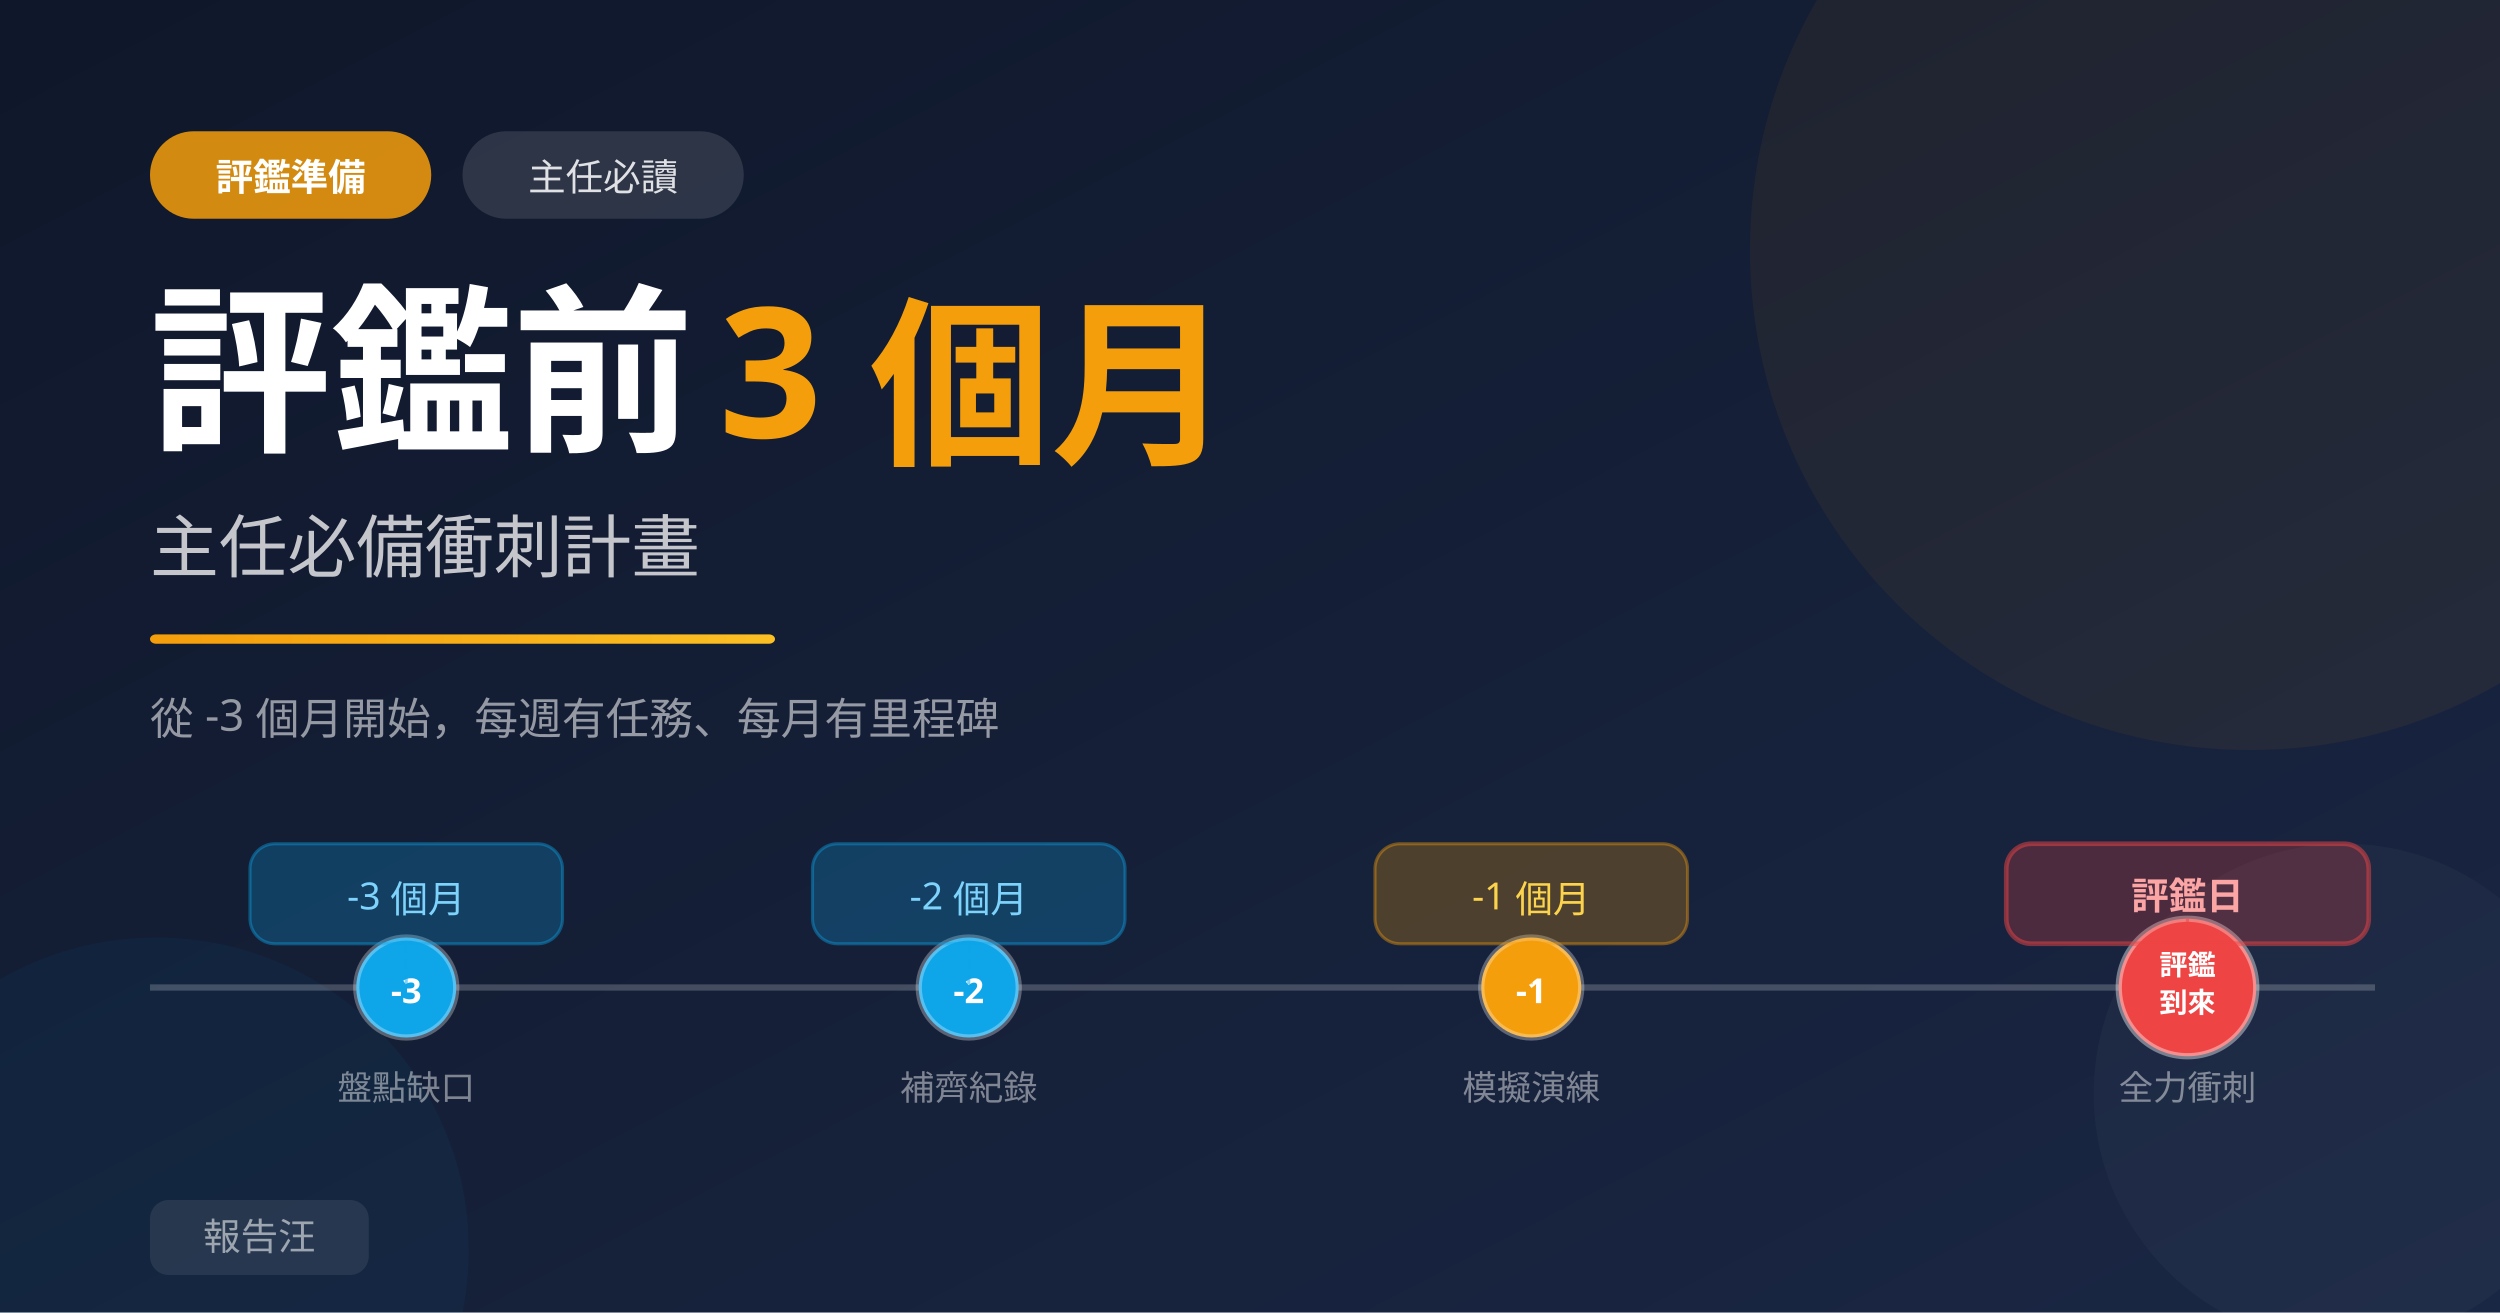
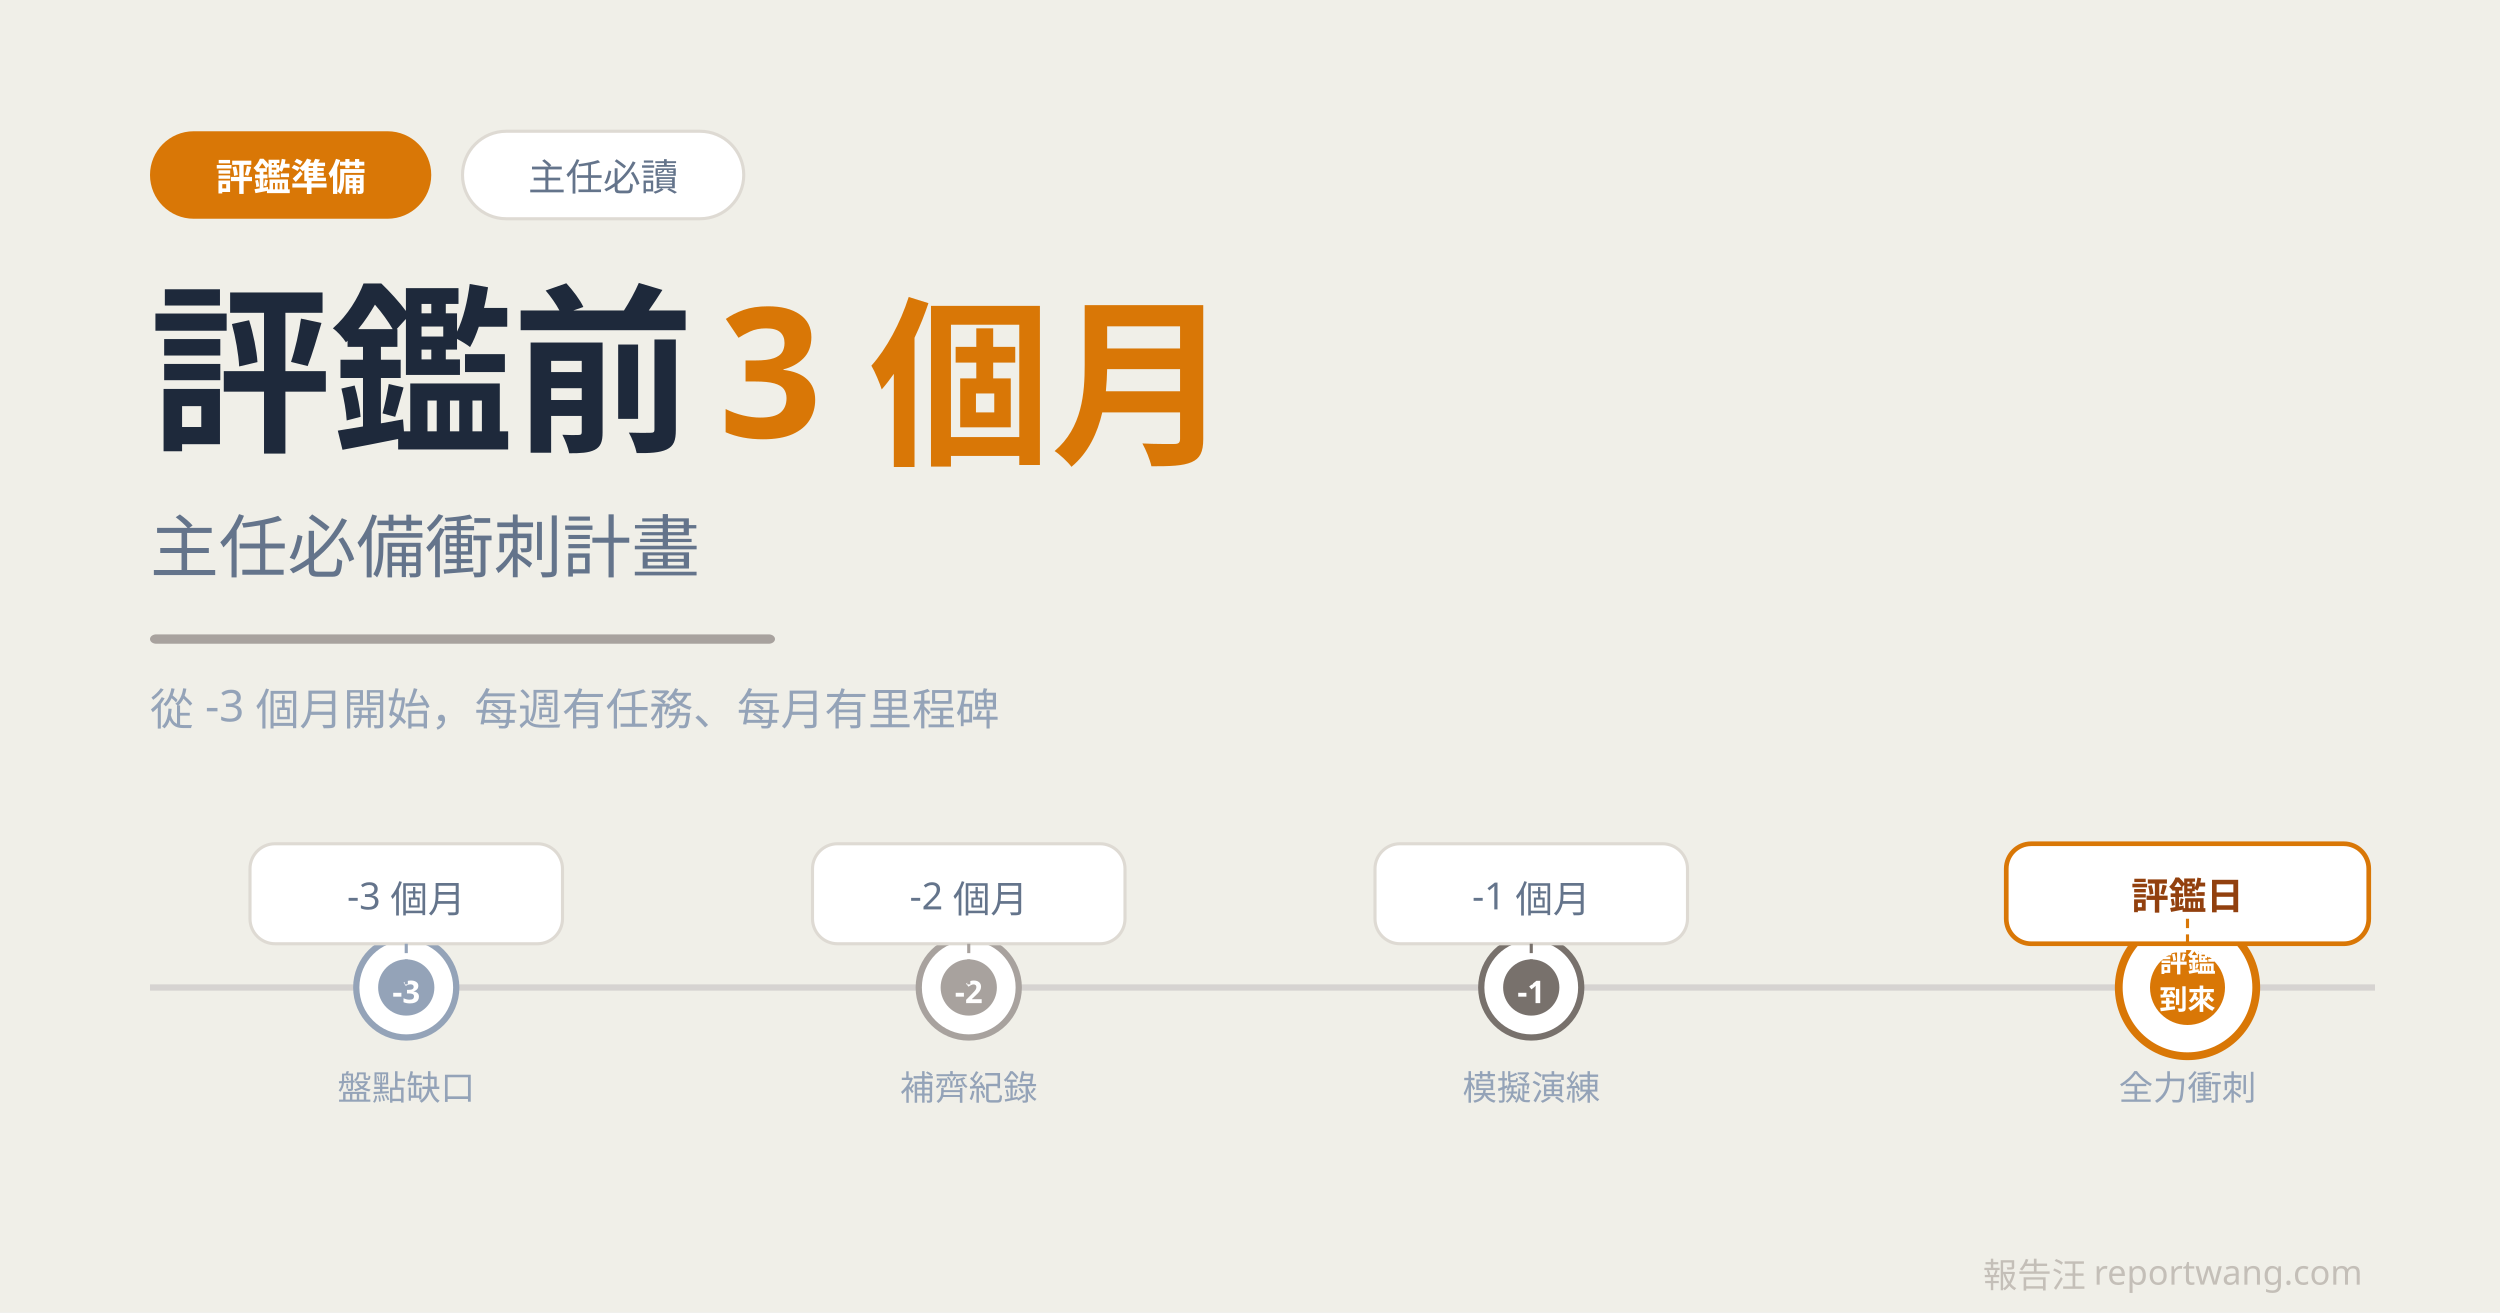
<svg xmlns="http://www.w3.org/2000/svg" width="800" height="420" viewBox="0 0 800 420">
-   <defs>
-     <linearGradient id="bg" x1="0%" y1="0%" x2="100%" y2="100%">
-       <stop offset="0%" style="stop-color:#0f172a" />
-       <stop offset="100%" style="stop-color:#1a2744" />
-     </linearGradient>
-     <linearGradient id="accentBar" x1="0%" y1="0%" x2="100%" y2="0%">
-       <stop offset="0%" style="stop-color:#f59e0b" />
-       <stop offset="100%" style="stop-color:#fbbf24" />
-     </linearGradient>
-     <linearGradient id="blueGrad" x1="0%" y1="0%" x2="100%" y2="0%">
-       <stop offset="0%" style="stop-color:#0ea5e9" />
-       <stop offset="100%" style="stop-color:#38bdf8" />
-     </linearGradient>
-   </defs>
-   <rect width="800" height="420" fill="url(#bg)" />
-   <circle cx="720" cy="80" r="160" fill="rgba(245,158,11,0.06)" />
-   <circle cx="50" cy="400" r="100" fill="rgba(14,165,233,0.05)" />
-   <circle cx="750" cy="350" r="80" fill="rgba(255,255,255,0.03)" />
-   <rect x="48" y="42" width="90" height="28" rx="14" fill="rgba(245,158,11,0.85)" />
+   <rect width="800" height="420" fill="#f0efe8" />
+   <rect x="48" y="42" width="90" height="28" rx="14" fill="#d97706" />
  <text x="93" y="61" text-anchor="middle" font-family="'Noto Sans TC', sans-serif" font-size="12" fill="white" font-weight="600">評鑑準備</text>
-   <rect x="148" y="42" width="90" height="28" rx="14" fill="rgba(255,255,255,0.12)" />
-   <text x="193" y="61" text-anchor="middle" font-family="'Noto Sans TC', sans-serif" font-size="12" fill="rgba(255,255,255,0.85)">主任必讀</text>
-   <text x="48" y="140" font-family="'Noto Sans TC', sans-serif" font-size="58" fill="white" font-weight="700">評鑑前</text>
-   <text x="230" y="140" font-family="'Noto Sans TC', sans-serif" font-size="58" fill="#f59e0b" font-weight="700">3 個月</text>
-   <text x="48" y="183" font-family="'Noto Sans TC', sans-serif" font-size="22" fill="rgba(255,255,255,0.75)">主任必備衝刺計畫</text>
-   <rect x="48" y="203" width="200" height="3" rx="2" fill="url(#accentBar)" />
-   <text x="48" y="235" font-family="'Noto Sans TC', sans-serif" font-size="14" fill="rgba(255,255,255,0.55)">從 -3 個月開始，每週有任務、每月有里程碑</text>
-   <line x1="48" y1="316" x2="760" y2="316" stroke="rgba(255,255,255,0.2)" stroke-width="2" />
-   <circle cx="130" cy="316" r="16" fill="#0ea5e9" stroke="rgba(255,255,255,0.3)" stroke-width="2" />
-   <text x="130" y="321" text-anchor="middle" font-family="'Noto Sans TC', sans-serif" font-size="11" fill="white" font-weight="700">-3</text>
-   <rect x="80" y="270" width="100" height="32" rx="8" fill="rgba(14,165,233,0.25)" stroke="rgba(14,165,233,0.4)" stroke-width="1" />
-   <text x="130" y="291" text-anchor="middle" font-family="'Noto Sans TC', sans-serif" font-size="12" fill="#7dd3fc">-3 個月</text>
-   <line x1="130" y1="302" x2="130" y2="316" stroke="rgba(14,165,233,0.5)" stroke-width="1" stroke-dasharray="3,2" />
-   <circle cx="310" cy="316" r="16" fill="#0ea5e9" stroke="rgba(255,255,255,0.3)" stroke-width="2" />
-   <text x="310" y="321" text-anchor="middle" font-family="'Noto Sans TC', sans-serif" font-size="11" fill="white" font-weight="700">-2</text>
-   <rect x="260" y="270" width="100" height="32" rx="8" fill="rgba(14,165,233,0.25)" stroke="rgba(14,165,233,0.4)" stroke-width="1" />
-   <text x="310" y="291" text-anchor="middle" font-family="'Noto Sans TC', sans-serif" font-size="12" fill="#7dd3fc">-2 個月</text>
-   <line x1="310" y1="302" x2="310" y2="316" stroke="rgba(14,165,233,0.5)" stroke-width="1" stroke-dasharray="3,2" />
-   <circle cx="490" cy="316" r="16" fill="#f59e0b" stroke="rgba(255,255,255,0.3)" stroke-width="2" />
-   <text x="490" y="321" text-anchor="middle" font-family="'Noto Sans TC', sans-serif" font-size="11" fill="white" font-weight="700">-1</text>
-   <rect x="440" y="270" width="100" height="32" rx="8" fill="rgba(245,158,11,0.25)" stroke="rgba(245,158,11,0.4)" stroke-width="1" />
-   <text x="490" y="291" text-anchor="middle" font-family="'Noto Sans TC', sans-serif" font-size="12" fill="#fcd34d">-1 個月</text>
-   <line x1="490" y1="302" x2="490" y2="316" stroke="rgba(245,158,11,0.5)" stroke-width="1" stroke-dasharray="3,2" />
-   <circle cx="700" cy="316" r="22" fill="#ef4444" stroke="rgba(255,255,255,0.4)" stroke-width="2" />
-   <text x="700" y="312" text-anchor="middle" font-family="'Noto Sans TC', sans-serif" font-size="9" fill="white" font-weight="700">評鑑</text>
-   <text x="700" y="324" text-anchor="middle" font-family="'Noto Sans TC', sans-serif" font-size="9" fill="white" font-weight="700">到來</text>
-   <rect x="642" y="270" width="116" height="32" rx="8" fill="rgba(239,68,68,0.25)" stroke="rgba(239,68,68,0.5)" stroke-width="1.5" />
-   <text x="700" y="291" text-anchor="middle" font-family="'Noto Sans TC', sans-serif" font-size="12" fill="#fca5a5" font-weight="600">評鑑日</text>
-   <line x1="700" y1="302" x2="700" y2="294" stroke="rgba(239,68,68,0.5)" stroke-width="1" stroke-dasharray="3,2" />
-   <text x="130" y="352" text-anchor="middle" font-family="'Noto Sans TC', sans-serif" font-size="11" fill="rgba(255,255,255,0.45)">盤點缺口</text>
-   <text x="310" y="352" text-anchor="middle" font-family="'Noto Sans TC', sans-serif" font-size="11" fill="rgba(255,255,255,0.45)">補齊紀錄</text>
-   <text x="490" y="352" text-anchor="middle" font-family="'Noto Sans TC', sans-serif" font-size="11" fill="rgba(255,255,255,0.45)">模擬演練</text>
-   <text x="700" y="352" text-anchor="middle" font-family="'Noto Sans TC', sans-serif" font-size="11" fill="rgba(255,255,255,0.45)">全力衝刺</text>
-   <rect x="48" y="384" width="70" height="24" rx="6" fill="rgba(255,255,255,0.08)" />
-   <text x="83" y="400" text-anchor="middle" font-family="'Noto Sans TC', sans-serif" font-size="12" fill="rgba(255,255,255,0.55)">報告汪</text>
+   <rect x="148" y="42" width="90" height="28" rx="14" fill="white" stroke="#dedad3" stroke-width="1" />
+   <text x="193" y="61" text-anchor="middle" font-family="'Noto Sans TC', sans-serif" font-size="12" fill="#64748b">主任必讀</text>
+   <text x="48" y="140" font-family="'Noto Sans TC', sans-serif" font-size="58" fill="#1e293b" font-weight="700">評鑑前</text>
+   <text x="230" y="140" font-family="'Noto Sans TC', sans-serif" font-size="58" fill="#d97706" font-weight="700">3 個月</text>
+   <text x="48" y="183" font-family="'Noto Sans TC', sans-serif" font-size="22" fill="#64748b">主任必備衝刺計畫</text>
+   <rect x="48" y="203" width="200" height="3" rx="2" fill="#a8a29e" />
+   <text x="48" y="232" font-family="'Noto Sans TC', sans-serif" font-size="14" fill="#94a3b8">從 -3 個月開始，每週有任務、每月有里程碑</text>
+   <line x1="48" y1="316" x2="760" y2="316" stroke="#d6d3d1" stroke-width="2" />
+   <circle cx="130" cy="316" r="16" fill="white" stroke="#94a3b8" stroke-width="2" />
+   <circle cx="130" cy="316" r="9" fill="#94a3b8" />
+   <text x="130" y="321" text-anchor="middle" font-family="'Noto Sans TC', sans-serif" font-size="10" fill="white" font-weight="700">-3</text>
+   <rect x="80" y="270" width="100" height="32" rx="8" fill="white" stroke="#dedad3" stroke-width="1" />
+   <text x="130" y="291" text-anchor="middle" font-family="'Noto Sans TC', sans-serif" font-size="12" fill="#64748b">-3 個月</text>
+   <line x1="130" y1="302" x2="130" y2="316" stroke="#94a3b8" stroke-width="1" stroke-dasharray="3,2" />
+   <circle cx="310" cy="316" r="16" fill="white" stroke="#a8a29e" stroke-width="2" />
+   <circle cx="310" cy="316" r="9" fill="#a8a29e" />
+   <text x="310" y="321" text-anchor="middle" font-family="'Noto Sans TC', sans-serif" font-size="10" fill="white" font-weight="700">-2</text>
+   <rect x="260" y="270" width="100" height="32" rx="8" fill="white" stroke="#dedad3" stroke-width="1" />
+   <text x="310" y="291" text-anchor="middle" font-family="'Noto Sans TC', sans-serif" font-size="12" fill="#64748b">-2 個月</text>
+   <line x1="310" y1="302" x2="310" y2="316" stroke="#a8a29e" stroke-width="1" stroke-dasharray="3,2" />
+   <circle cx="490" cy="316" r="16" fill="white" stroke="#78716c" stroke-width="2" />
+   <circle cx="490" cy="316" r="9" fill="#78716c" />
+   <text x="490" y="321" text-anchor="middle" font-family="'Noto Sans TC', sans-serif" font-size="10" fill="white" font-weight="700">-1</text>
+   <rect x="440" y="270" width="100" height="32" rx="8" fill="white" stroke="#dedad3" stroke-width="1" />
+   <text x="490" y="291" text-anchor="middle" font-family="'Noto Sans TC', sans-serif" font-size="12" fill="#64748b">-1 個月</text>
+   <line x1="490" y1="302" x2="490" y2="316" stroke="#78716c" stroke-width="1" stroke-dasharray="3,2" />
+   <circle cx="700" cy="316" r="22" fill="white" stroke="#d97706" stroke-width="2.5" />
+   <circle cx="700" cy="316" r="12" fill="#d97706" />
+   <text x="700" y="311" text-anchor="middle" font-family="'Noto Sans TC', sans-serif" font-size="9" fill="white" font-weight="700">評鑑</text>
+   <text x="700" y="323" text-anchor="middle" font-family="'Noto Sans TC', sans-serif" font-size="9" fill="white" font-weight="700">到來</text>
+   <rect x="642" y="270" width="116" height="32" rx="8" fill="white" stroke="#d97706" stroke-width="1.5" />
+   <text x="700" y="291" text-anchor="middle" font-family="'Noto Sans TC', sans-serif" font-size="12" fill="#92400e" font-weight="600">評鑑日</text>
+   <line x1="700" y1="302" x2="700" y2="294" stroke="#d97706" stroke-width="1" stroke-dasharray="3,2" />
+   <text x="130" y="352" text-anchor="middle" font-family="'Noto Sans TC', sans-serif" font-size="11" fill="#94a3b8">盤點缺口</text>
+   <text x="310" y="352" text-anchor="middle" font-family="'Noto Sans TC', sans-serif" font-size="11" fill="#94a3b8">補齊紀錄</text>
+   <text x="490" y="352" text-anchor="middle" font-family="'Noto Sans TC', sans-serif" font-size="11" fill="#94a3b8">模擬演練</text>
+   <text x="700" y="352" text-anchor="middle" font-family="'Noto Sans TC', sans-serif" font-size="11" fill="#94a3b8">全力衝刺</text>
+   <text x="756" y="412" text-anchor="end" font-family="'Noto Sans TC', sans-serif" font-size="11" fill="#c4bfb8">報告汪 reportwang.com</text>
</svg>
